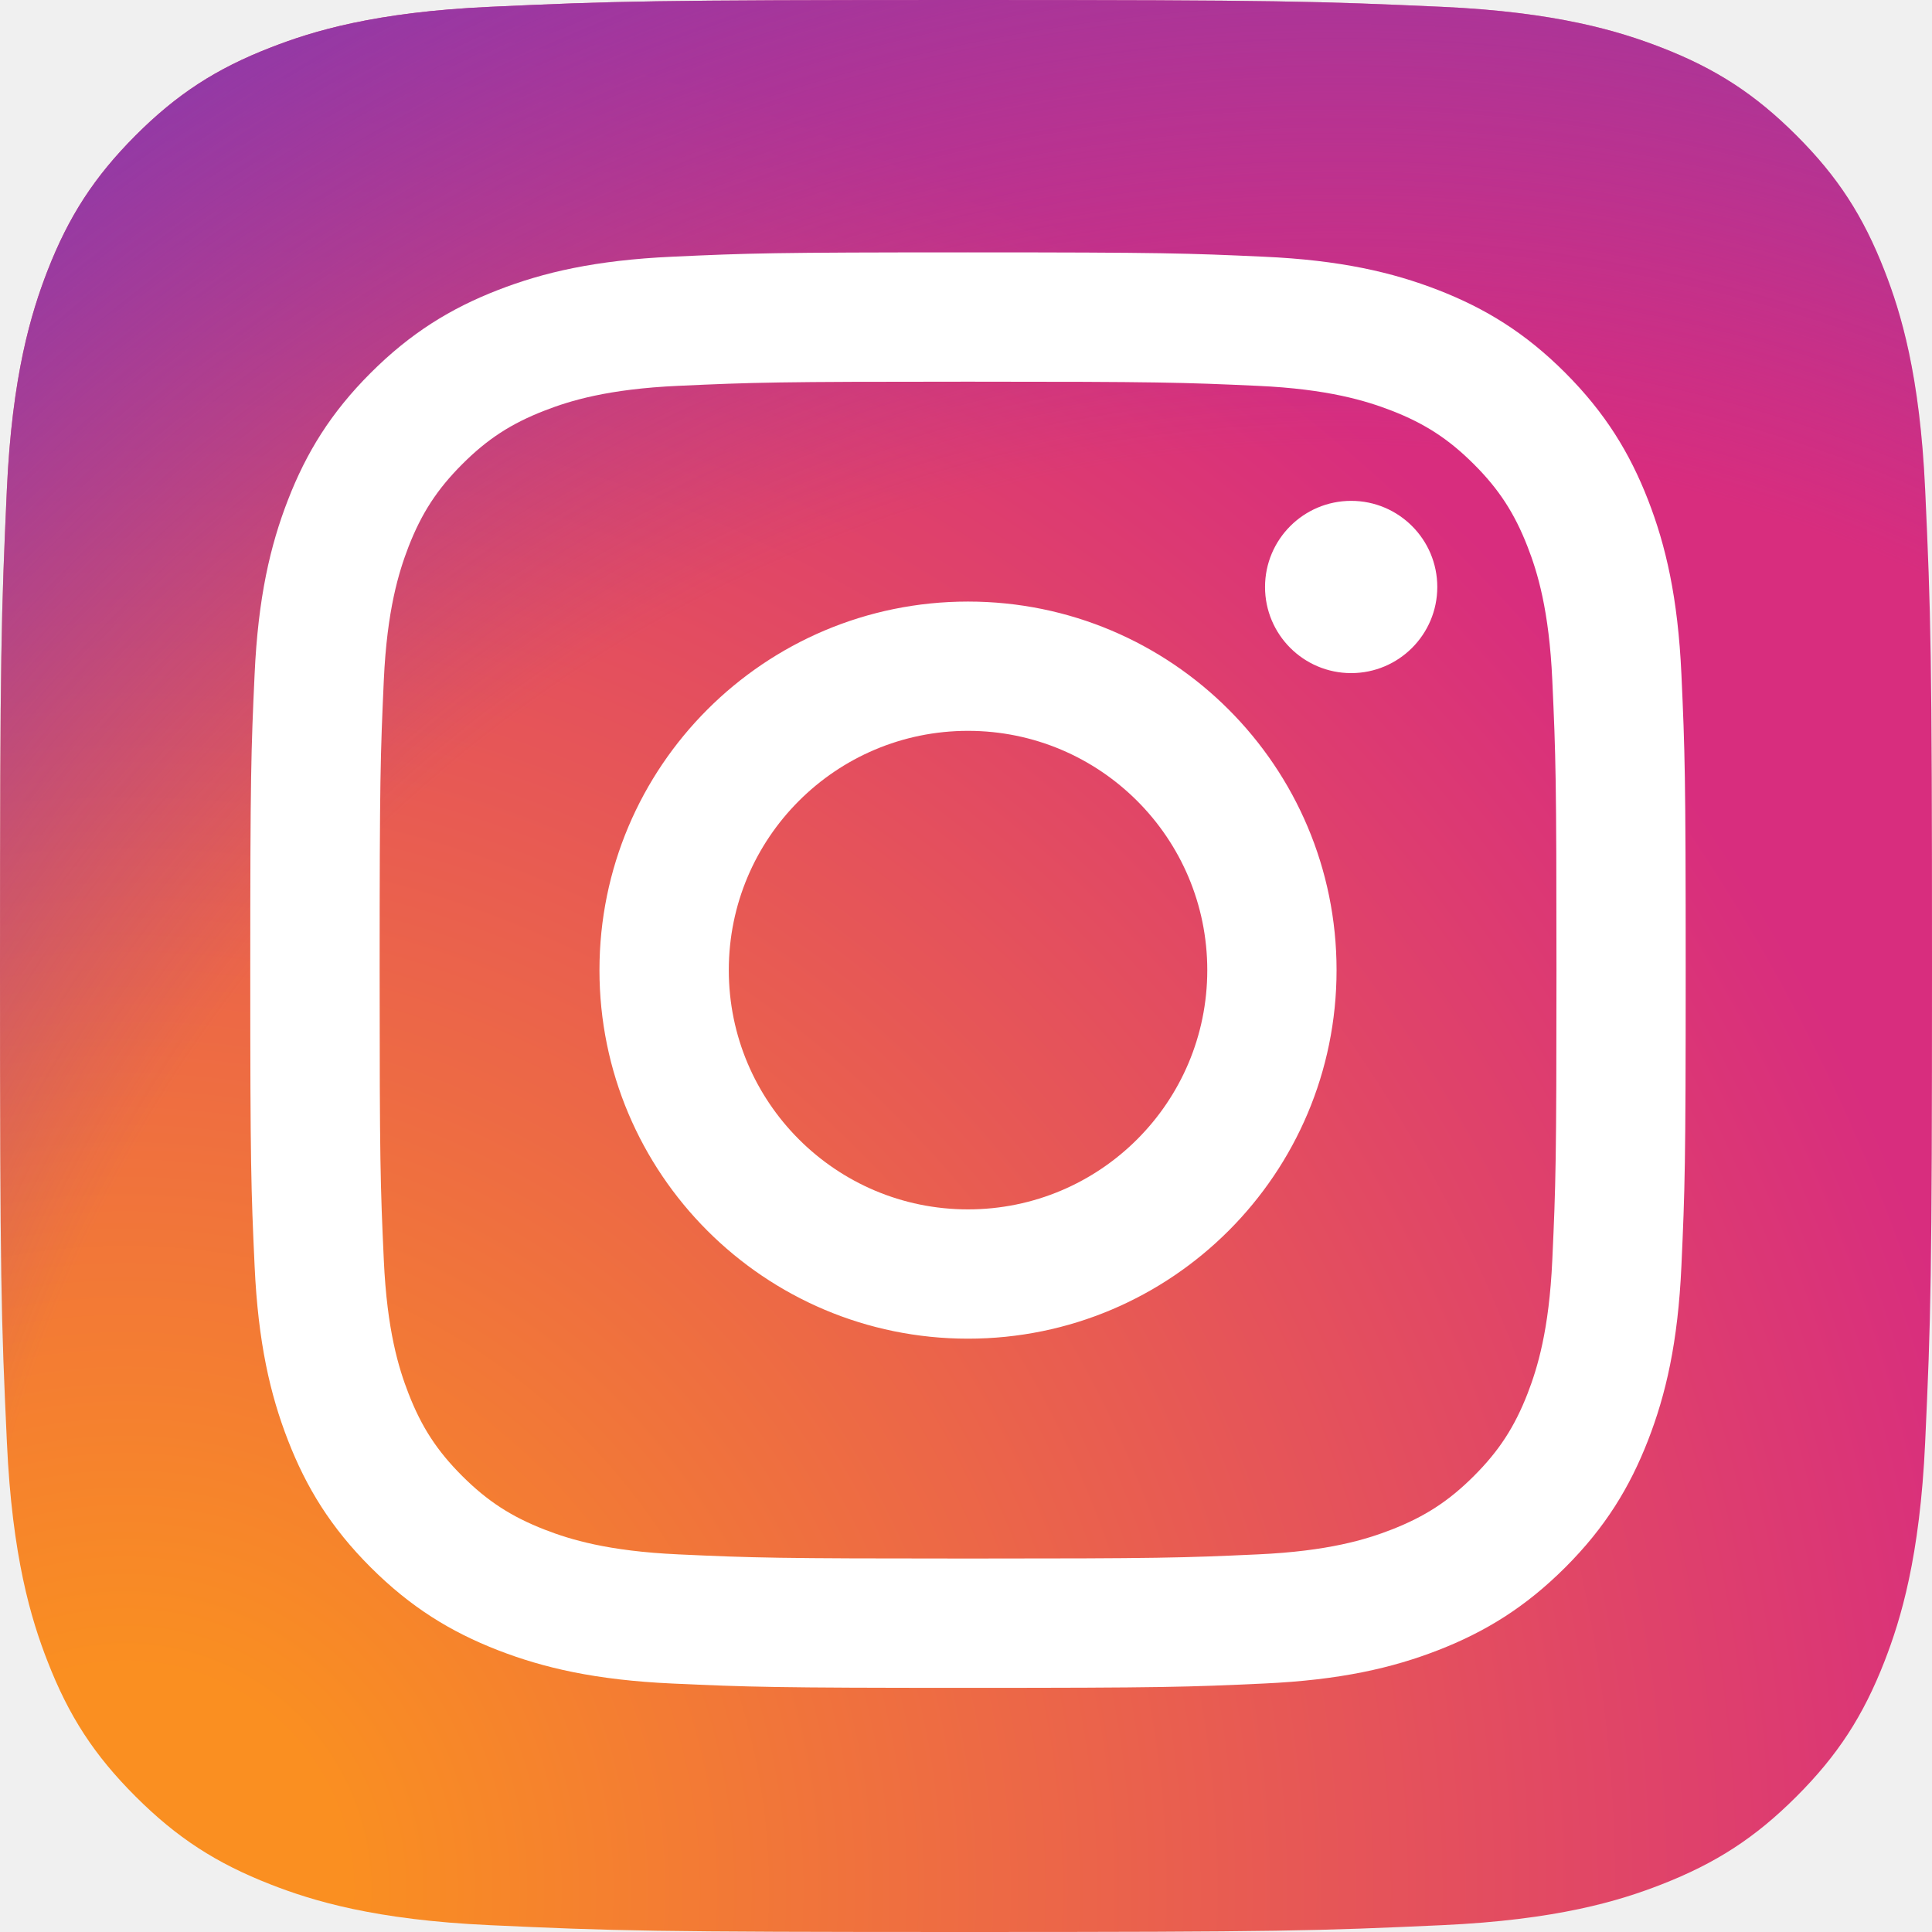
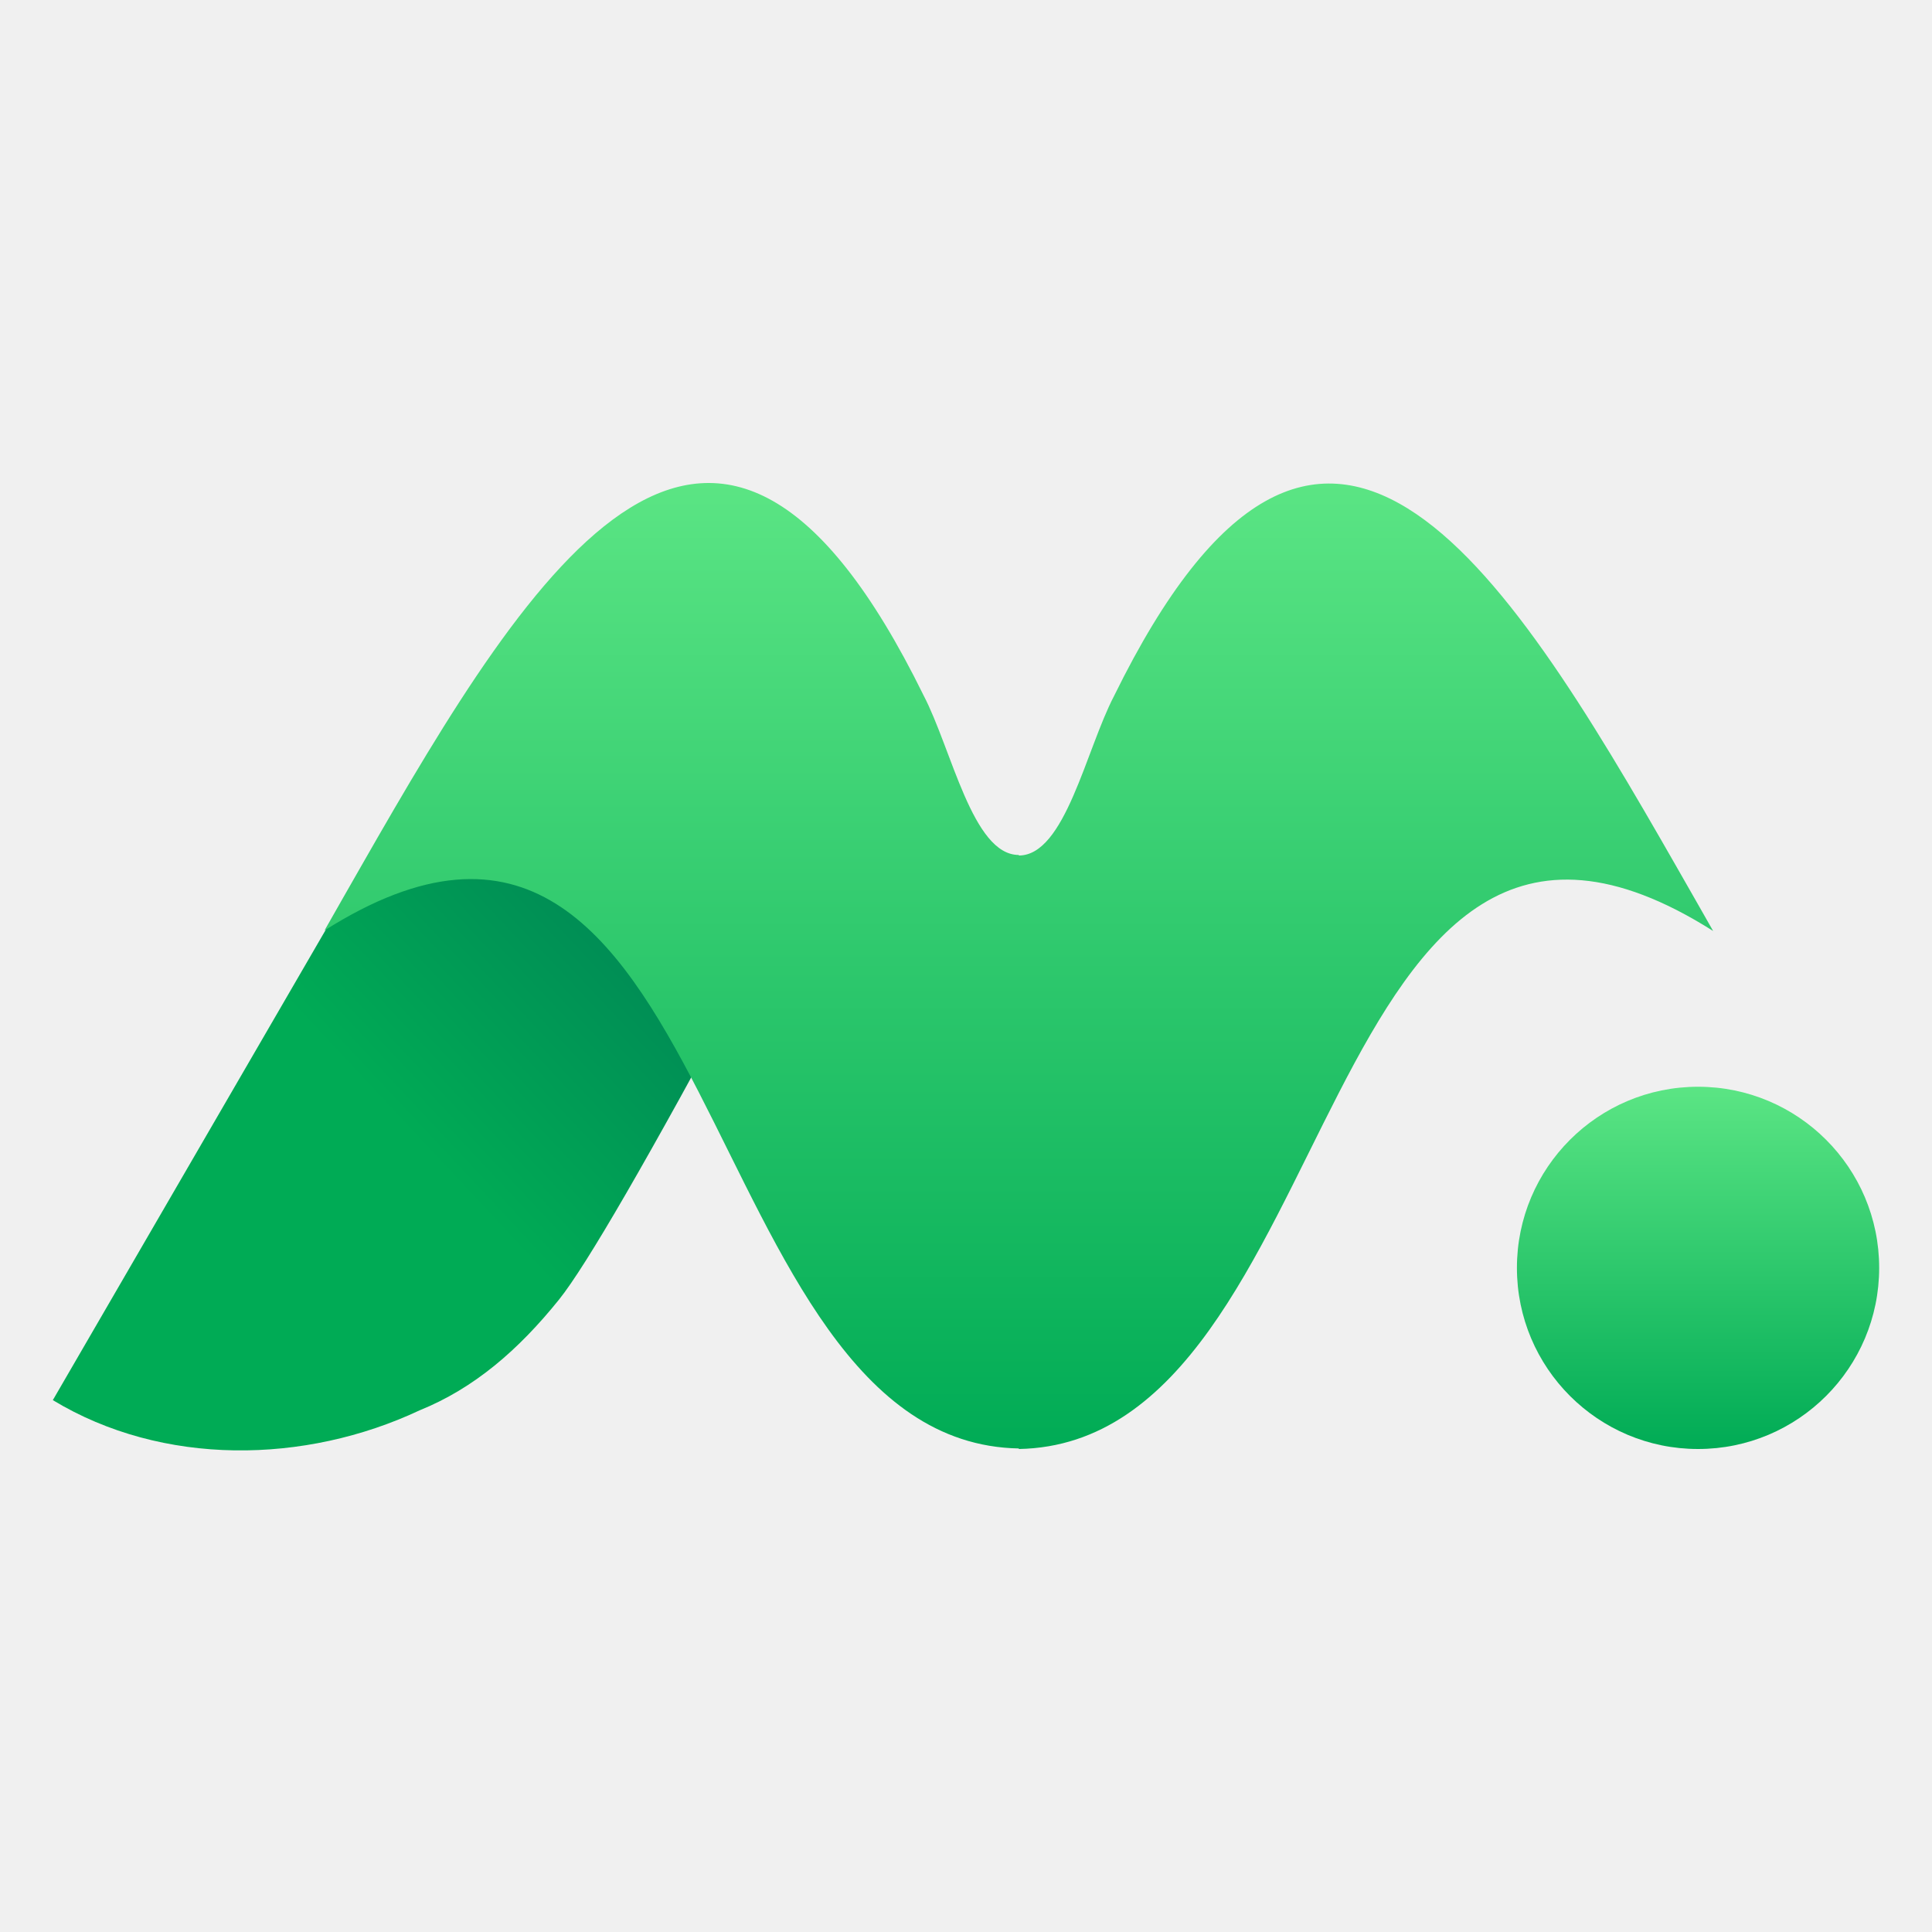
- <svg xmlns="http://www.w3.org/2000/svg" viewBox="0 0 3364.7 3364.7" width="3365" height="3365">
-   <defs>
-     <radialGradient id="0" cx="217.76" cy="3290.99" r="4271.92" gradientUnits="userSpaceOnUse">
-       <stop offset=".09" stop-color="#fa8f21" />
-       <stop offset=".78" stop-color="#d82d7e" />
-     </radialGradient>
-     <radialGradient id="1" cx="2330.61" cy="3182.95" r="3759.33" gradientUnits="userSpaceOnUse">
-       <stop offset=".64" stop-color="#8c3aaa" stop-opacity="0" />
-       <stop offset="1" stop-color="#8c3aaa" />
-     </radialGradient>
-   </defs>
-   <path d="M853.2,3352.8c-200.1-9.1-308.8-42.4-381.1-70.6-95.8-37.3-164.1-81.7-236-153.5S119.7,2988.6,82.6,2892.8c-28.2-72.3-61.5-181-70.6-381.1C2,2295.4,0,2230.5,0,1682.5s2.2-612.8,11.9-829.3C21,653.1,54.5,544.6,82.5,472.1,119.8,376.3,164.3,308,236,236c71.8-71.8,140.1-116.4,236-153.5C544.3,54.3,653,21,853.1,11.9,1069.5,2,1134.5,0,1682.3,0c548,0,612.8,2.2,829.3,11.9,200.1,9.1,308.6,42.6,381.1,70.6,95.8,37.1,164.1,81.7,236,153.5s116.2,140.2,153.5,236c28.2,72.3,61.5,181,70.6,381.1,9.9,216.5,11.9,281.3,11.9,829.3,0,547.8-2,612.8-11.9,829.3-9.1,200.1-42.6,308.8-70.6,381.1-37.3,95.8-81.7,164.1-153.5,235.9s-140.2,116.2-236,153.5c-72.3,28.2-181,61.5-381.1,70.6-216.3,9.9-281.3,11.9-829.3,11.9-547.8,0-612.8-1.9-829.1-11.9" fill="url(#0)" />
-   <path d="M853.2,3352.8c-200.1-9.1-308.8-42.4-381.1-70.6-95.8-37.3-164.1-81.7-236-153.5S119.7,2988.6,82.6,2892.8c-28.2-72.3-61.5-181-70.6-381.1C2,2295.4,0,2230.5,0,1682.5s2.2-612.8,11.9-829.3C21,653.1,54.5,544.6,82.5,472.1,119.8,376.3,164.3,308,236,236c71.8-71.8,140.1-116.4,236-153.5C544.3,54.3,653,21,853.1,11.9,1069.5,2,1134.5,0,1682.3,0c548,0,612.8,2.2,829.3,11.9,200.1,9.1,308.6,42.6,381.1,70.6,95.8,37.1,164.1,81.7,236,153.5s116.2,140.2,153.5,236c28.2,72.3,61.5,181,70.6,381.1,9.9,216.5,11.9,281.3,11.9,829.3,0,547.8-2,612.8-11.9,829.3-9.1,200.1-42.6,308.8-70.6,381.1-37.3,95.8-81.7,164.1-153.5,235.9s-140.2,116.2-236,153.5c-72.3,28.2-181,61.5-381.1,70.6-216.3,9.9-281.3,11.9-829.3,11.9-547.8,0-612.8-1.9-829.1-11.9" fill="url(#1)" />
-   <path d="M1269.25,1689.52c0-230.11,186.49-416.7,416.6-416.7s416.7,186.59,416.7,416.7-186.59,416.7-416.7,416.7-416.6-186.59-416.6-416.7m-225.26,0c0,354.5,287.36,641.86,641.86,641.86s641.86-287.36,641.86-641.86-287.36-641.86-641.86-641.86S1044,1335,1044,1689.52m1159.13-667.31a150,150,0,1,0,150.06-149.94h-0.06a150.07,150.07,0,0,0-150,149.94M1180.85,2707c-121.87-5.55-188.11-25.85-232.13-43-58.36-22.72-100-49.78-143.78-93.5s-70.88-85.32-93.5-143.68c-17.16-44-37.46-110.26-43-232.13-6.06-131.76-7.27-171.34-7.27-505.15s1.31-373.28,7.27-505.15c5.55-121.87,26-188,43-232.13,22.72-58.36,49.78-100,93.5-143.78s85.32-70.88,143.78-93.5c44-17.16,110.26-37.46,232.13-43,131.76-6.06,171.34-7.27,505-7.27S2059.13,666,2191,672c121.87,5.55,188,26,232.13,43,58.36,22.62,100,49.78,143.78,93.5s70.78,85.42,93.5,143.78c17.16,44,37.46,110.26,43,232.13,6.06,131.87,7.27,171.34,7.27,505.15s-1.21,373.28-7.27,505.15c-5.55,121.87-25.95,188.11-43,232.13-22.72,58.36-49.78,100-93.5,143.68s-85.42,70.78-143.78,93.5c-44,17.16-110.26,37.46-232.13,43-131.76,6.06-171.34,7.27-505.15,7.27s-373.28-1.21-505-7.27M1170.5,447.09c-133.07,6.06-224,27.16-303.41,58.06-82.19,31.91-151.86,74.72-221.43,144.18S533.39,788.47,501.48,870.76c-30.9,79.46-52,170.34-58.06,303.41-6.16,133.28-7.57,175.89-7.57,515.35s1.41,382.07,7.57,515.35c6.06,133.08,27.16,223.95,58.06,303.41,31.91,82.19,74.62,152,144.18,221.43s139.14,112.18,221.43,144.18c79.56,30.9,170.34,52,303.41,58.06,133.35,6.06,175.89,7.57,515.35,7.57s382.07-1.41,515.35-7.57c133.08-6.06,223.95-27.16,303.41-58.06,82.19-32,151.86-74.72,221.43-144.18s112.18-139.24,144.18-221.43c30.9-79.46,52.1-170.34,58.06-303.41,6.06-133.38,7.47-175.89,7.47-515.35s-1.41-382.07-7.47-515.35c-6.06-133.08-27.16-224-58.06-303.41-32-82.19-74.72-151.86-144.18-221.43S2586.8,537.06,2504.71,505.15c-79.56-30.9-170.44-52.1-303.41-58.06C2068,441,2025.41,439.52,1686,439.52s-382.1,1.41-515.45,7.57" fill="#fff" />
+ <svg xmlns="http://www.w3.org/2000/svg" height="512" viewBox="0 0 512 512" width="512">
+   <linearGradient id="a" x1="100%" x2="50%" y1="5.663%" y2="50%">
+     <stop offset="0" stop-color="#007b55" />
+     <stop offset="1" stop-color="#00ab55" />
+   </linearGradient>
+   <linearGradient id="b" x1="50%" x2="50%" y1="0%" y2="100%">
+     <stop offset="0" stop-color="#5be584" />
+     <stop offset="1" stop-color="#00ab55" />
+   </linearGradient>
+   <g fill="none" fill-rule="evenodd" transform="translate(14 128)">
+     <path d="m92.807 83.107c44.289 22.889 46.308 23.935 46.401 23.98.012.009.642.333 44.793 23.153-26.072 48.54-42.693 77.266-49.868 86.179-10.759 13.37-22.495 23.493-36.93 29.334-30.346 14.262-68.07 14.929-97.202-2.704z" fill="url(#a)" />
+     <g fill="url(#b)">
+       <path d="m430.31 101.726c-46.271-80.956-94.1-157.228-149.043-45.344-7.516 14.383-12.995 42.337-25.267 42.337v-.142c-12.272 0-17.749-27.953-25.265-42.337-54.945-111.885-102.774-35.612-149.045 45.344-3.482 6.105-6.827 11.932-9.69 16.996 106.038-67.127 97.11 135.666 184 137.278v.142c86.891-1.611 77.962-204.405 184-137.28-2.861-5.062-6.206-10.889-9.69-16.994" />
+       <path d="m436 256c26.509 0 48-21.491 48-48s-21.491-48-48-48-48 21.491-48 48 21.491 48 48 48" />
+     </g>
+   </g>
</svg>
